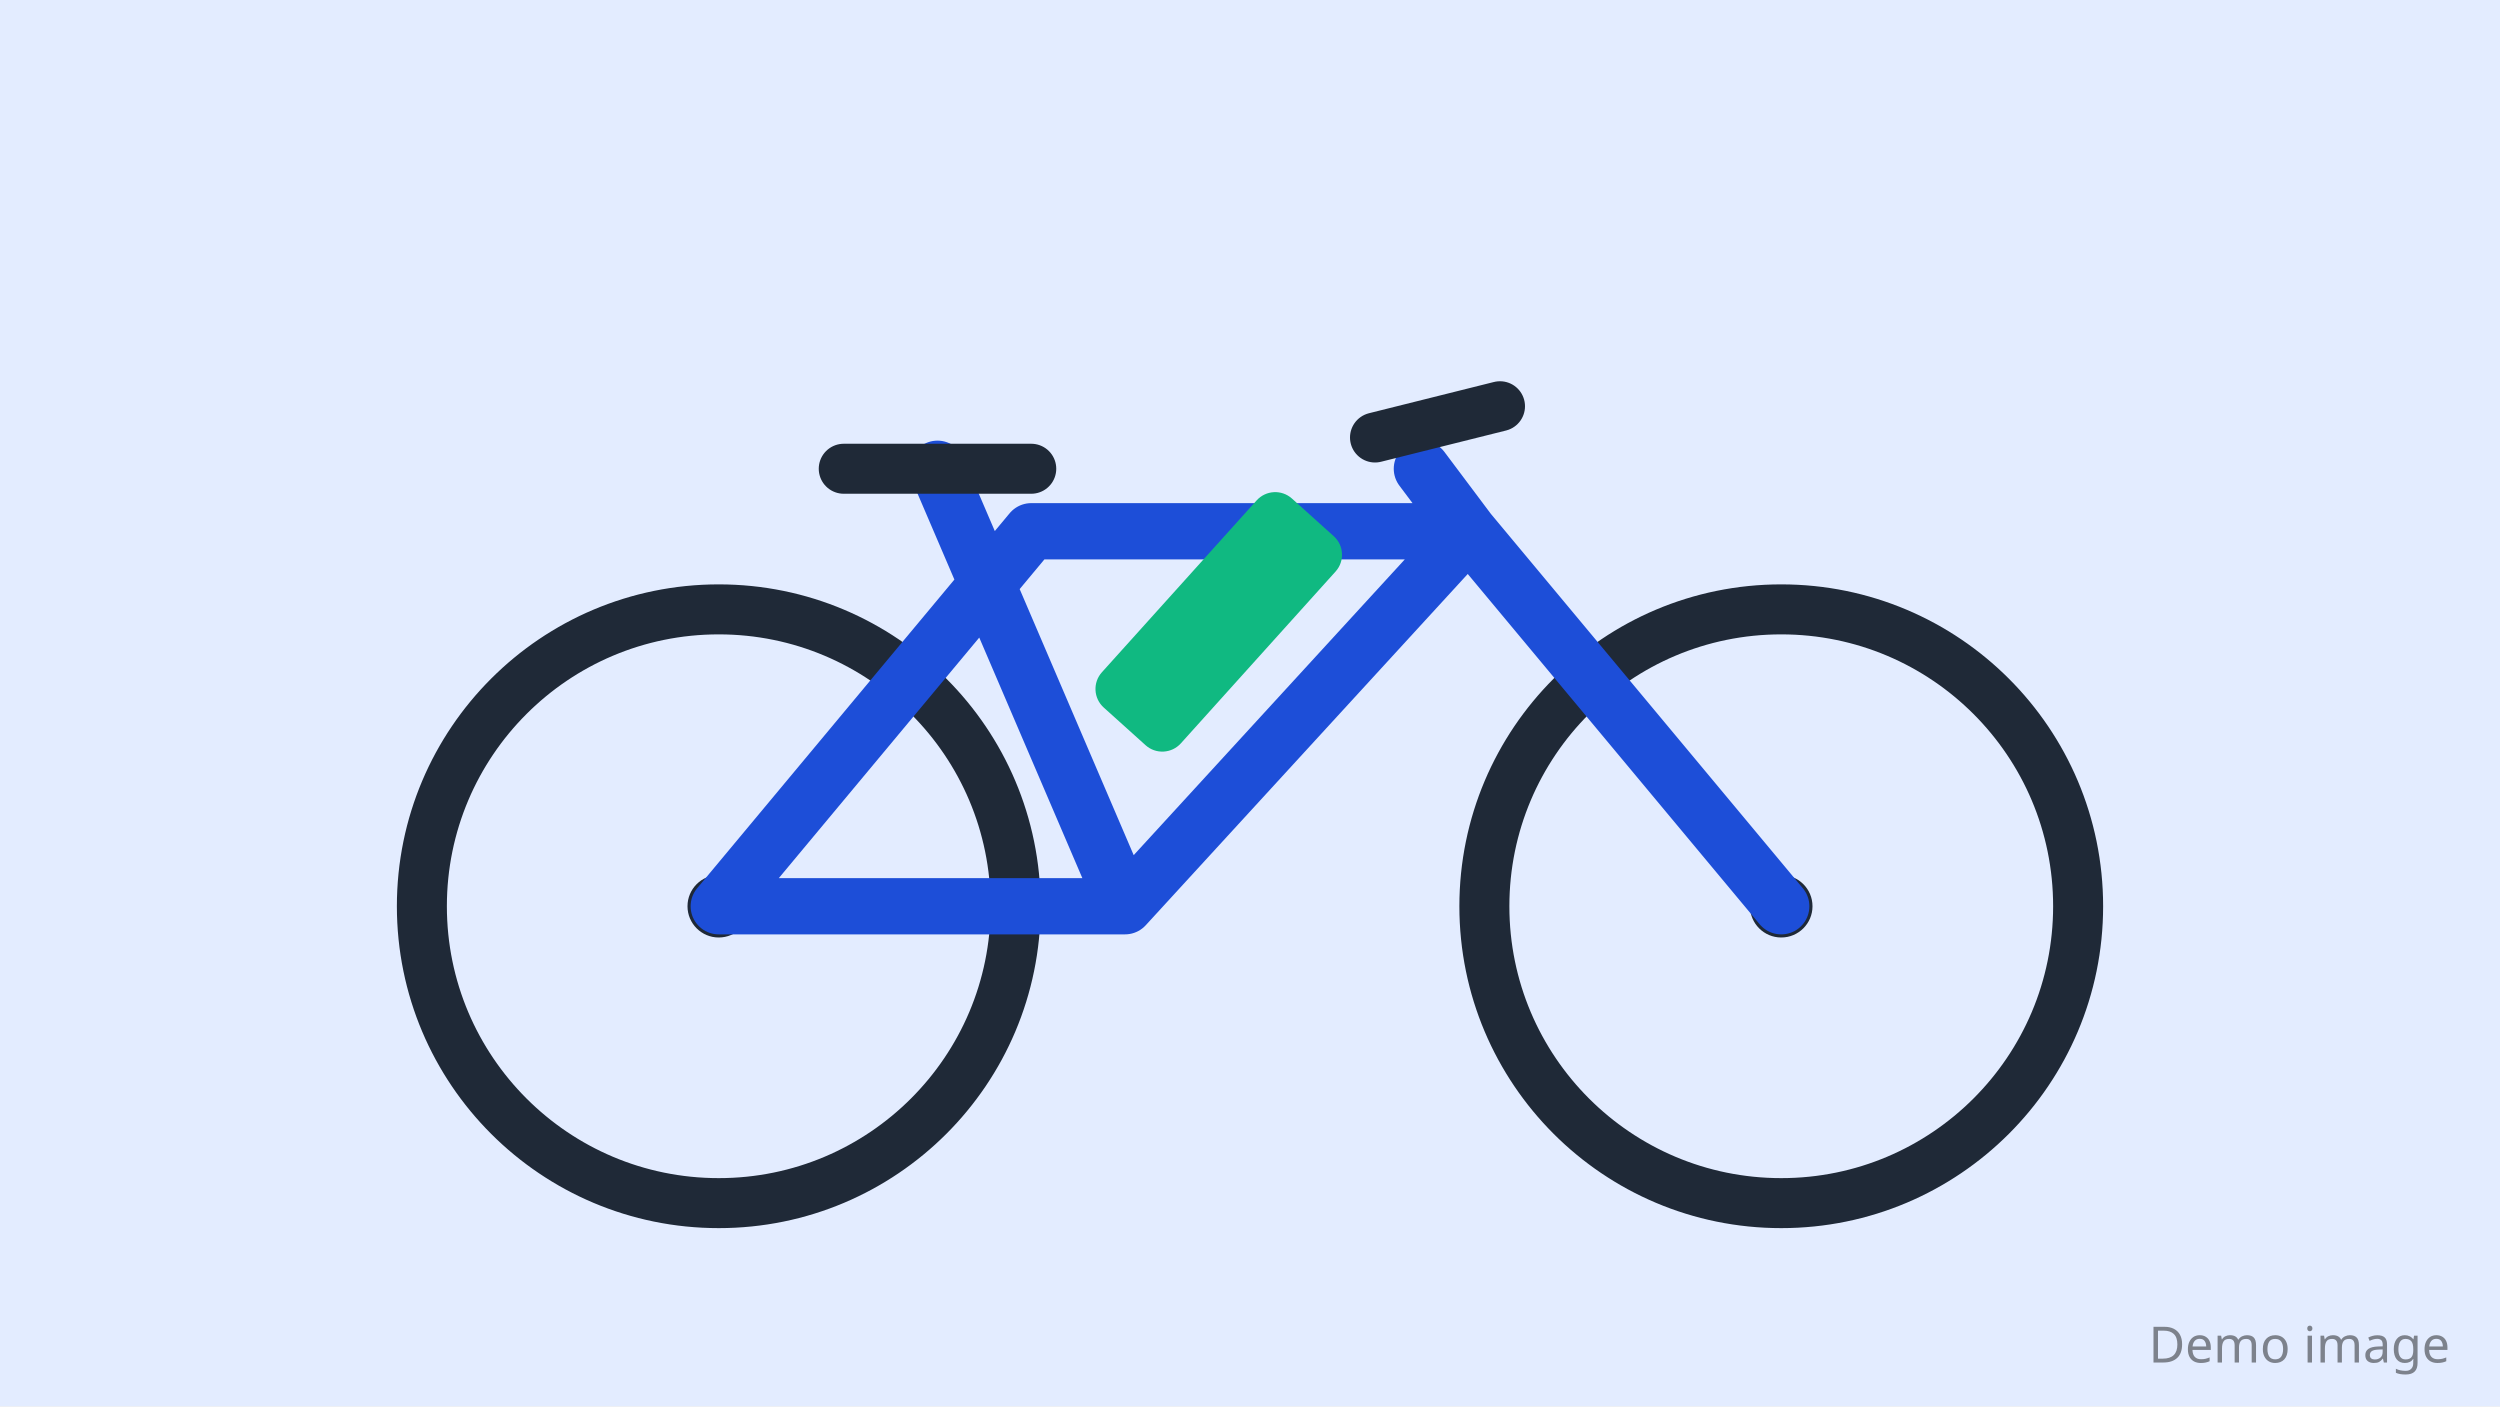
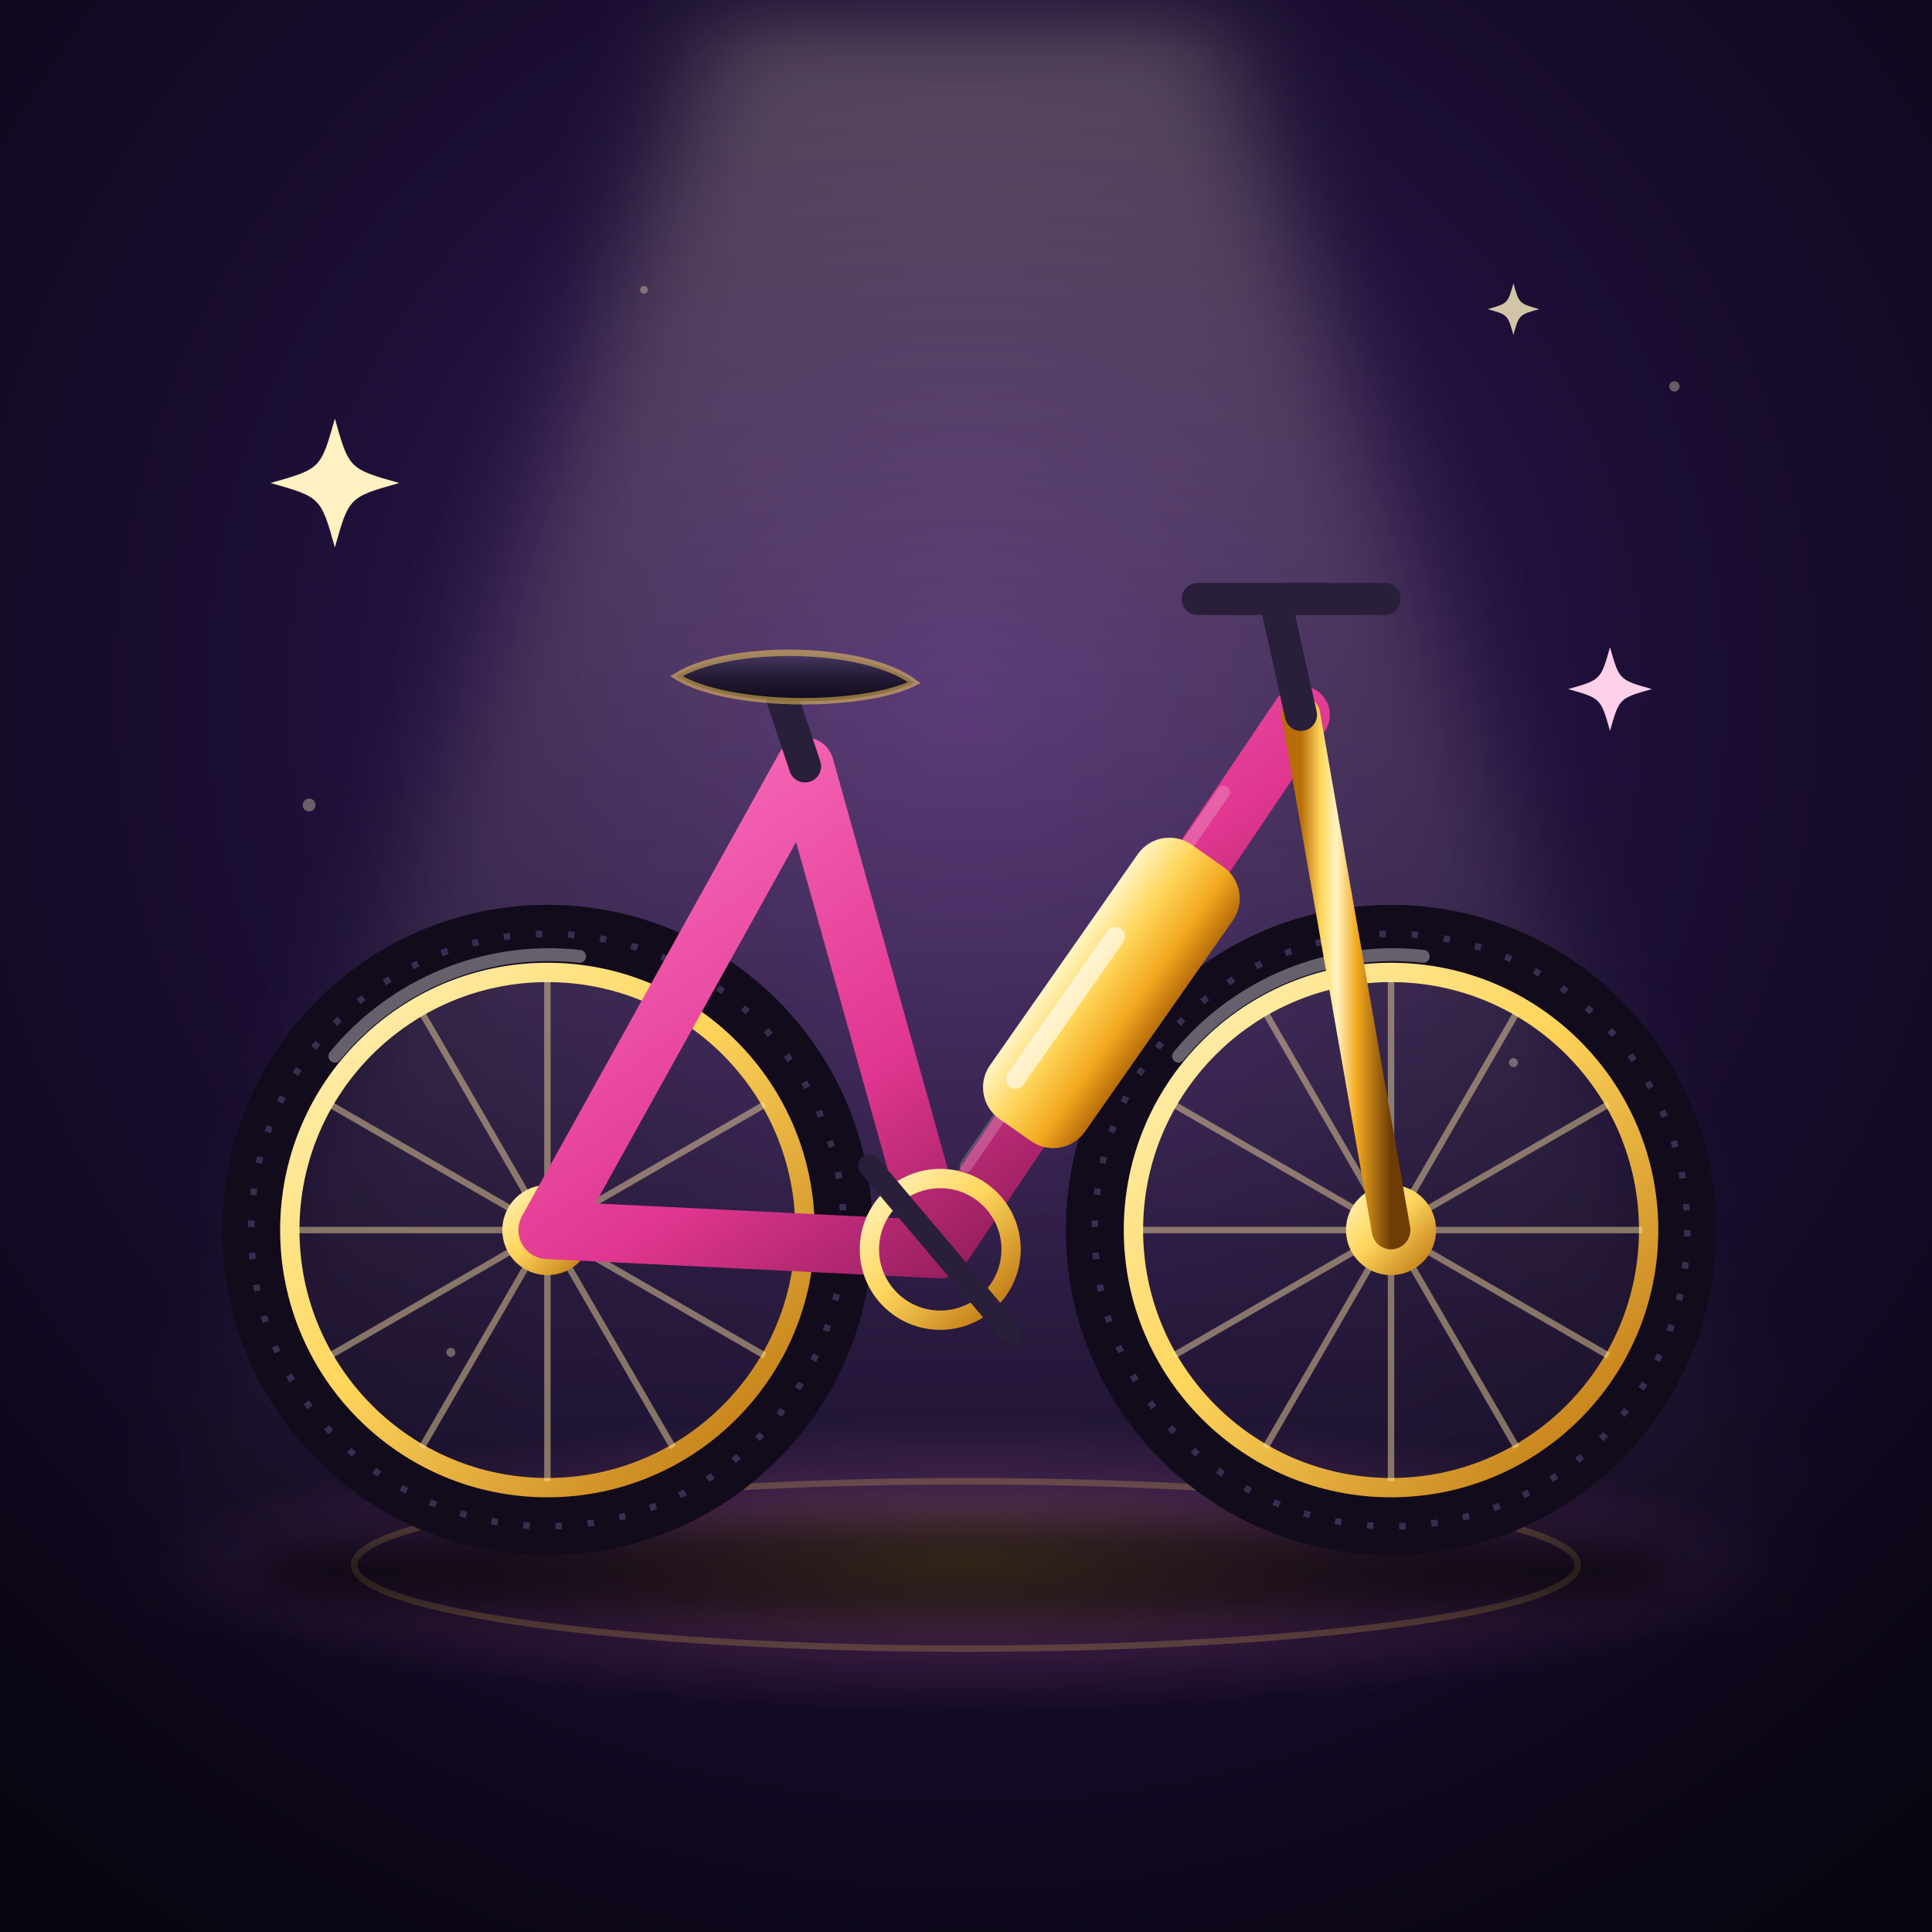
- <svg xmlns="http://www.w3.org/2000/svg" viewBox="0 0 800 450" role="img" aria-label="An electric bike (demo image)">
-   <rect width="800" height="450" fill="#e3ecff" />
-   <circle cx="230" cy="290" r="95" fill="none" stroke="#1f2937" stroke-width="16" />
-   <circle cx="570" cy="290" r="95" fill="none" stroke="#1f2937" stroke-width="16" />
-   <circle cx="230" cy="290" r="10" fill="#1f2937" />
-   <circle cx="570" cy="290" r="10" fill="#1f2937" />
-   <path d="M230 290 L360 290 L470 170 L330 170 Z M360 290 L300 150 M470 170 L570 290 M455 150 L470 170" fill="none" stroke="#1d4ed8" stroke-width="18" stroke-linejoin="round" stroke-linecap="round" />
-   <rect x="345" y="182" width="90" height="34" rx="8" fill="#10b981" transform="rotate(-48 390 199)" />
-   <path d="M270 150 h60 M440 140 l40 -10" stroke="#1f2937" stroke-width="16" stroke-linecap="round" />
-   <text x="784" y="436" fill="#000" fill-opacity="0.45" font-family="system-ui, sans-serif" font-size="16" text-anchor="end">Demo image</text>
+ <svg xmlns="http://www.w3.org/2000/svg" viewBox="0 0 600 600" width="600" height="600">
+   <defs>
+     <radialGradient id="bg" cx="50%" cy="36%" r="78%">
+       <stop offset="0" stop-color="#3f1d6b" />
+       <stop offset="0.42" stop-color="#1e0f38" />
+       <stop offset="1" stop-color="#07040e" />
+     </radialGradient>
+     <linearGradient id="beam" x1="0" y1="0" x2="0" y2="1">
+       <stop offset="0" stop-color="#fff1c8" stop-opacity="0.26" />
+       <stop offset="1" stop-color="#fff1c8" stop-opacity="0" />
+     </linearGradient>
+     <radialGradient id="floor" cx="50%" cy="50%" r="50%">
+       <stop offset="0" stop-color="#ffc94a" stop-opacity="0.42" />
+       <stop offset="0.6" stop-color="#ff7ac6" stop-opacity="0.12" />
+       <stop offset="1" stop-color="#ff7ac6" stop-opacity="0" />
+     </radialGradient>
+     <linearGradient id="gV" x1="0" y1="0" x2="0" y2="1">
+       <stop offset="0" stop-color="#fff4c2" />
+       <stop offset="0.35" stop-color="#ffd65c" />
+       <stop offset="0.72" stop-color="#f2a91f" />
+       <stop offset="1" stop-color="#b86d0a" />
+     </linearGradient>
+     <linearGradient id="gH" x1="0" y1="0" x2="1" y2="0">
+       <stop offset="0" stop-color="#b86d0a" />
+       <stop offset="0.22" stop-color="#ffd65c" />
+       <stop offset="0.4" stop-color="#fff4c2" />
+       <stop offset="0.62" stop-color="#f2a91f" />
+       <stop offset="1" stop-color="#6e3d05" />
+     </linearGradient>
+     <linearGradient id="gD" x1="0" y1="0" x2="1" y2="1">
+       <stop offset="0" stop-color="#fff4c2" />
+       <stop offset="0.45" stop-color="#ffd65c" />
+       <stop offset="1" stop-color="#b86d0a" />
+     </linearGradient>
+     <linearGradient id="pV" x1="0" y1="0" x2="0" y2="1">
+       <stop offset="0" stop-color="#ffd0ea" />
+       <stop offset="0.4" stop-color="#ff7ac6" />
+       <stop offset="1" stop-color="#9c1460" />
+     </linearGradient>
+     <linearGradient id="pD" x1="0" y1="0" x2="1" y2="1">
+       <stop offset="0" stop-color="#ff7ac6" />
+       <stop offset="0.55" stop-color="#e0368f" />
+       <stop offset="1" stop-color="#5a0b37" />
+     </linearGradient>
+     <linearGradient id="dark" x1="0" y1="0" x2="0" y2="1">
+       <stop offset="0" stop-color="#4a3a63" />
+       <stop offset="0.5" stop-color="#241a35" />
+       <stop offset="1" stop-color="#110b1b" />
+     </linearGradient>
+     <linearGradient id="shine" x1="0" y1="0" x2="0" y2="1">
+       <stop offset="0" stop-color="#ffffff" stop-opacity="0.6" />
+       <stop offset="1" stop-color="#ffffff" stop-opacity="0" />
+     </linearGradient>
+     <filter id="blur" x="-30%" y="-30%" width="160%" height="160%">
+       <feGaussianBlur stdDeviation="16" />
+     </filter>
+     <filter id="blur6" x="-30%" y="-30%" width="160%" height="160%">
+       <feGaussianBlur stdDeviation="6" />
+     </filter>
+   </defs>
+   <rect width="600" height="600" fill="url(#bg)" />
+   <path d="M232 -20H368L560 506H40Z" fill="url(#beam)" filter="url(#blur)" />
+   <ellipse cx="300" cy="486" rx="250" ry="46" fill="url(#floor)" />
+   <ellipse cx="300" cy="486" rx="190" ry="26" fill="none" stroke="#ffd65c" stroke-opacity="0.22" stroke-width="2" />
+   <ellipse cx="300" cy="488" rx="220" ry="16" fill="#000" fill-opacity="0.6" filter="url(#blur6)" />
+   <g fill="#fff1c1" fill-opacity="0.35">
+     <circle cx="96" cy="250" r="2" />
+     <circle cx="520" cy="120" r="1.6" />
+     <circle cx="470" cy="330" r="1.4" />
+     <circle cx="140" cy="420" r="1.4" />
+     <circle cx="200" cy="90" r="1.2" />
+   </g>
+   <circle cx="170" cy="382" r="92" fill="none" stroke="#120b1c" stroke-width="18" />
+   <circle cx="170" cy="382" r="92" fill="none" stroke="#3b2d50" stroke-width="2" stroke-dasharray="2 8" />
+   <circle cx="170" cy="382" r="80" fill="none" stroke="url(#gD)" stroke-width="6" />
+   <path d="M170 382L248 382M170 382L237.5 421M170 382L209 449.5M170 382L170 460M170 382L131 449.5M170 382L102.5 421M170 382L92 382M170 382L102.5 343M170 382L131 314.5M170 382L170 304M170 382L209 314.5M170 382L237.5 343" stroke="#ffe7a6" stroke-opacity="0.45" stroke-width="2" />
+   <circle cx="170" cy="382" r="14" fill="url(#gD)" />
+   <circle cx="170" cy="382" r="5" fill="#120b1c" />
+   <path d="M104 328A86 86 0 0 1 180 297" fill="none" stroke="#ffffff" stroke-opacity="0.35" stroke-width="4" stroke-linecap="round" />
+   <circle cx="432" cy="382" r="92" fill="none" stroke="#120b1c" stroke-width="18" />
+   <circle cx="432" cy="382" r="92" fill="none" stroke="#3b2d50" stroke-width="2" stroke-dasharray="2 8" />
+   <circle cx="432" cy="382" r="80" fill="none" stroke="url(#gD)" stroke-width="6" />
+   <path d="M432 382L510 382M432 382L499.5 421M432 382L471 449.5M432 382L432 460M432 382L393 449.5M432 382L364.5 421M432 382L354 382M432 382L364.5 343M432 382L393 314.5M432 382L432 304M432 382L471 314.5M432 382L499.5 343" stroke="#ffe7a6" stroke-opacity="0.45" stroke-width="2" />
+   <circle cx="432" cy="382" r="14" fill="url(#gD)" />
+   <circle cx="432" cy="382" r="5" fill="#120b1c" />
+   <path d="M366 328A86 86 0 0 1 442 297" fill="none" stroke="#ffffff" stroke-opacity="0.35" stroke-width="4" stroke-linecap="round" />
+   <path d="M170 382L292 388L250 238M292 388L404 222M170 382L250 238" fill="none" stroke="url(#pD)" stroke-width="18" stroke-linecap="round" stroke-linejoin="round" />
+   <path d="M404 222L432 382" stroke="url(#gH)" stroke-width="12" stroke-linecap="round" />
+   <path d="M300 362L380 246" stroke="#ffffff" stroke-opacity="0.2" stroke-width="4" stroke-linecap="round" />
+   <g transform="rotate(-55 344 310)">
+     <rect x="294" y="292" width="104" height="36" rx="12" fill="url(#gV)" />
+     <rect x="304" y="298" width="60" height="6" rx="3" fill="#ffffff" fill-opacity="0.6" />
+   </g>
+   <path d="M404 222L396 186H372M396 186H430" fill="none" stroke="#2a1f3b" stroke-width="10" stroke-linecap="round" stroke-linejoin="round" />
+   <path d="M410 182H438" stroke="url(#pD)" stroke-width="12" stroke-linecap="round" />
+   <path d="M250 238L242 214" stroke="#2a1f3b" stroke-width="10" stroke-linecap="round" />
+   <path d="M210 210C226 200 268 200 284 212C268 220 226 220 210 210Z" fill="url(#dark)" stroke="#ffd65c" stroke-opacity="0.5" stroke-width="2" />
+   <circle cx="292" cy="388" r="22" fill="none" stroke="url(#gD)" stroke-width="6" />
+   <path d="M292 388L314 414M292 388L270 362" stroke="#2a1f3b" stroke-width="7" stroke-linecap="round" />
+   <path d="M104 130C108.4 145.6 108.4 145.6 124 150C108.4 154.4 108.4 154.4 104 170C99.6 154.4 99.6 154.4 84 150C99.6 145.6 99.6 145.6 104 130Z" fill="#fff1c1" fill-opacity="1" />
+   <path d="M500 201C502.86 211.14 502.86 211.14 513 214C502.86 216.86 502.86 216.86 500 227C497.14 216.86 497.14 216.86 487 214C497.14 211.14 497.14 211.14 500 201Z" fill="#ffd0ea" fill-opacity="1" />
+   <path d="M470 88C471.76 94.24 471.76 94.24 478 96C471.76 97.76 471.76 97.76 470 104C468.24 97.76 468.24 97.76 462 96C468.24 94.24 468.24 94.24 470 88Z" fill="#fff1c1" fill-opacity="0.8" />
</svg>
